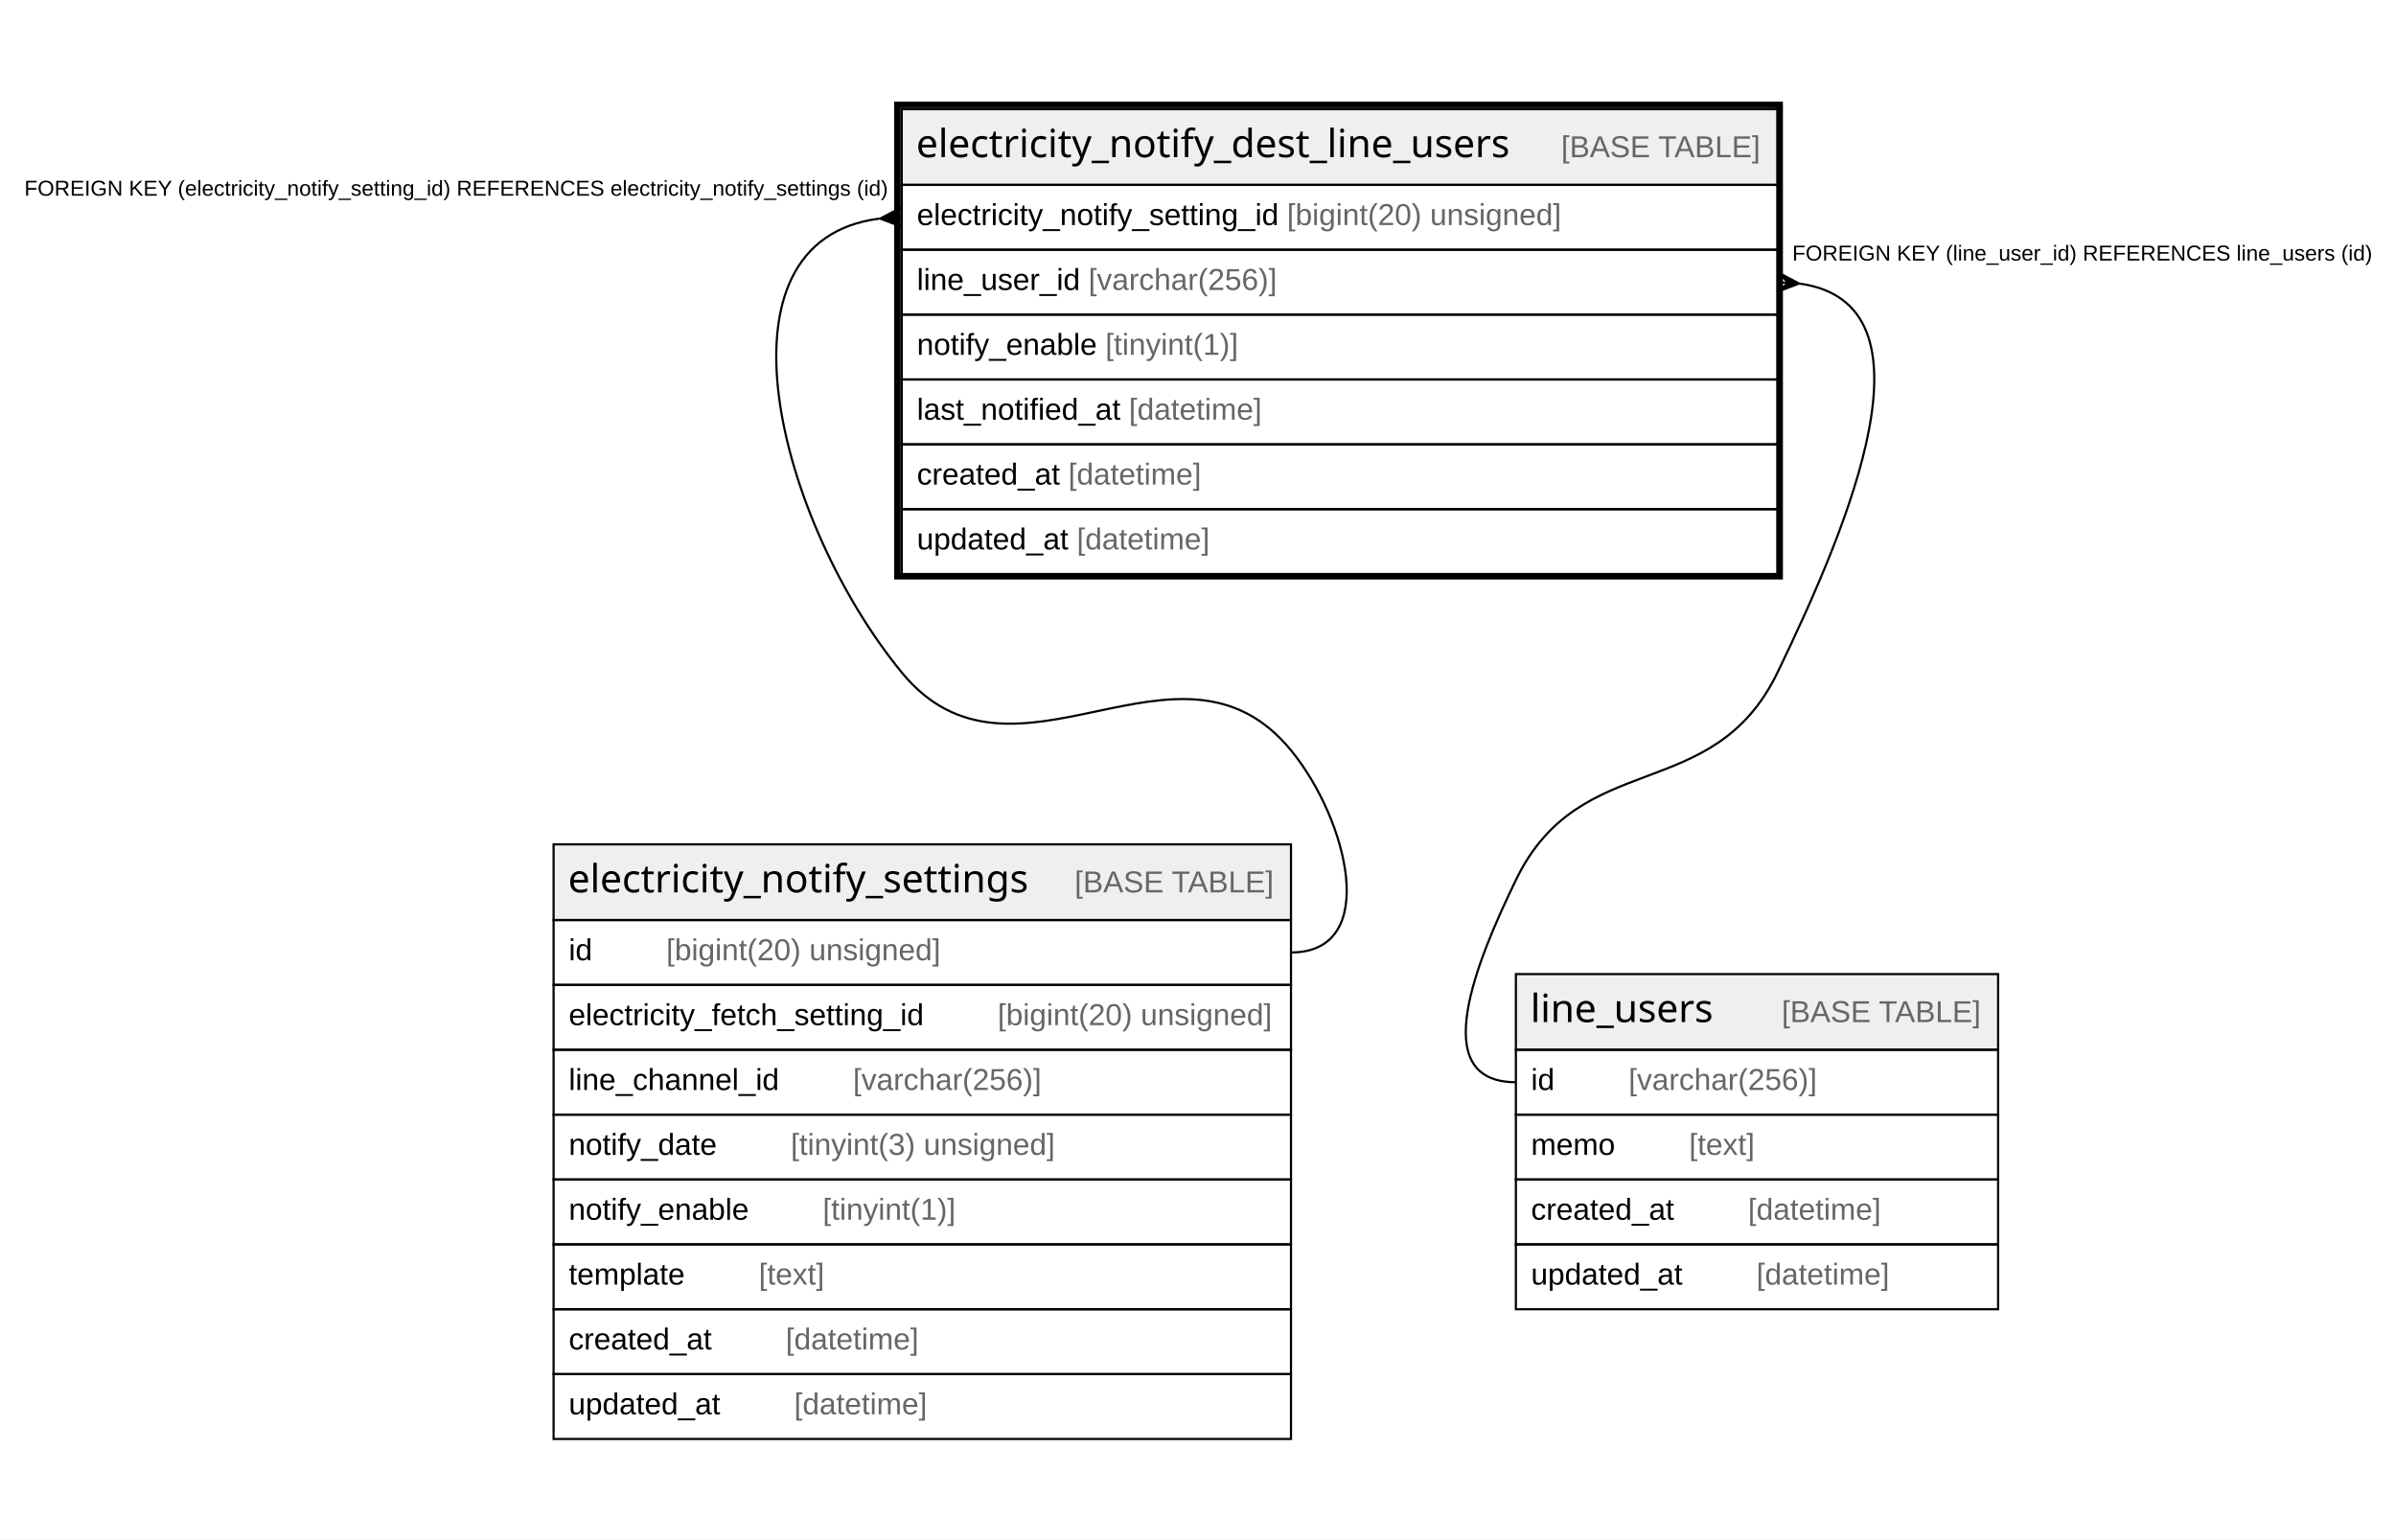
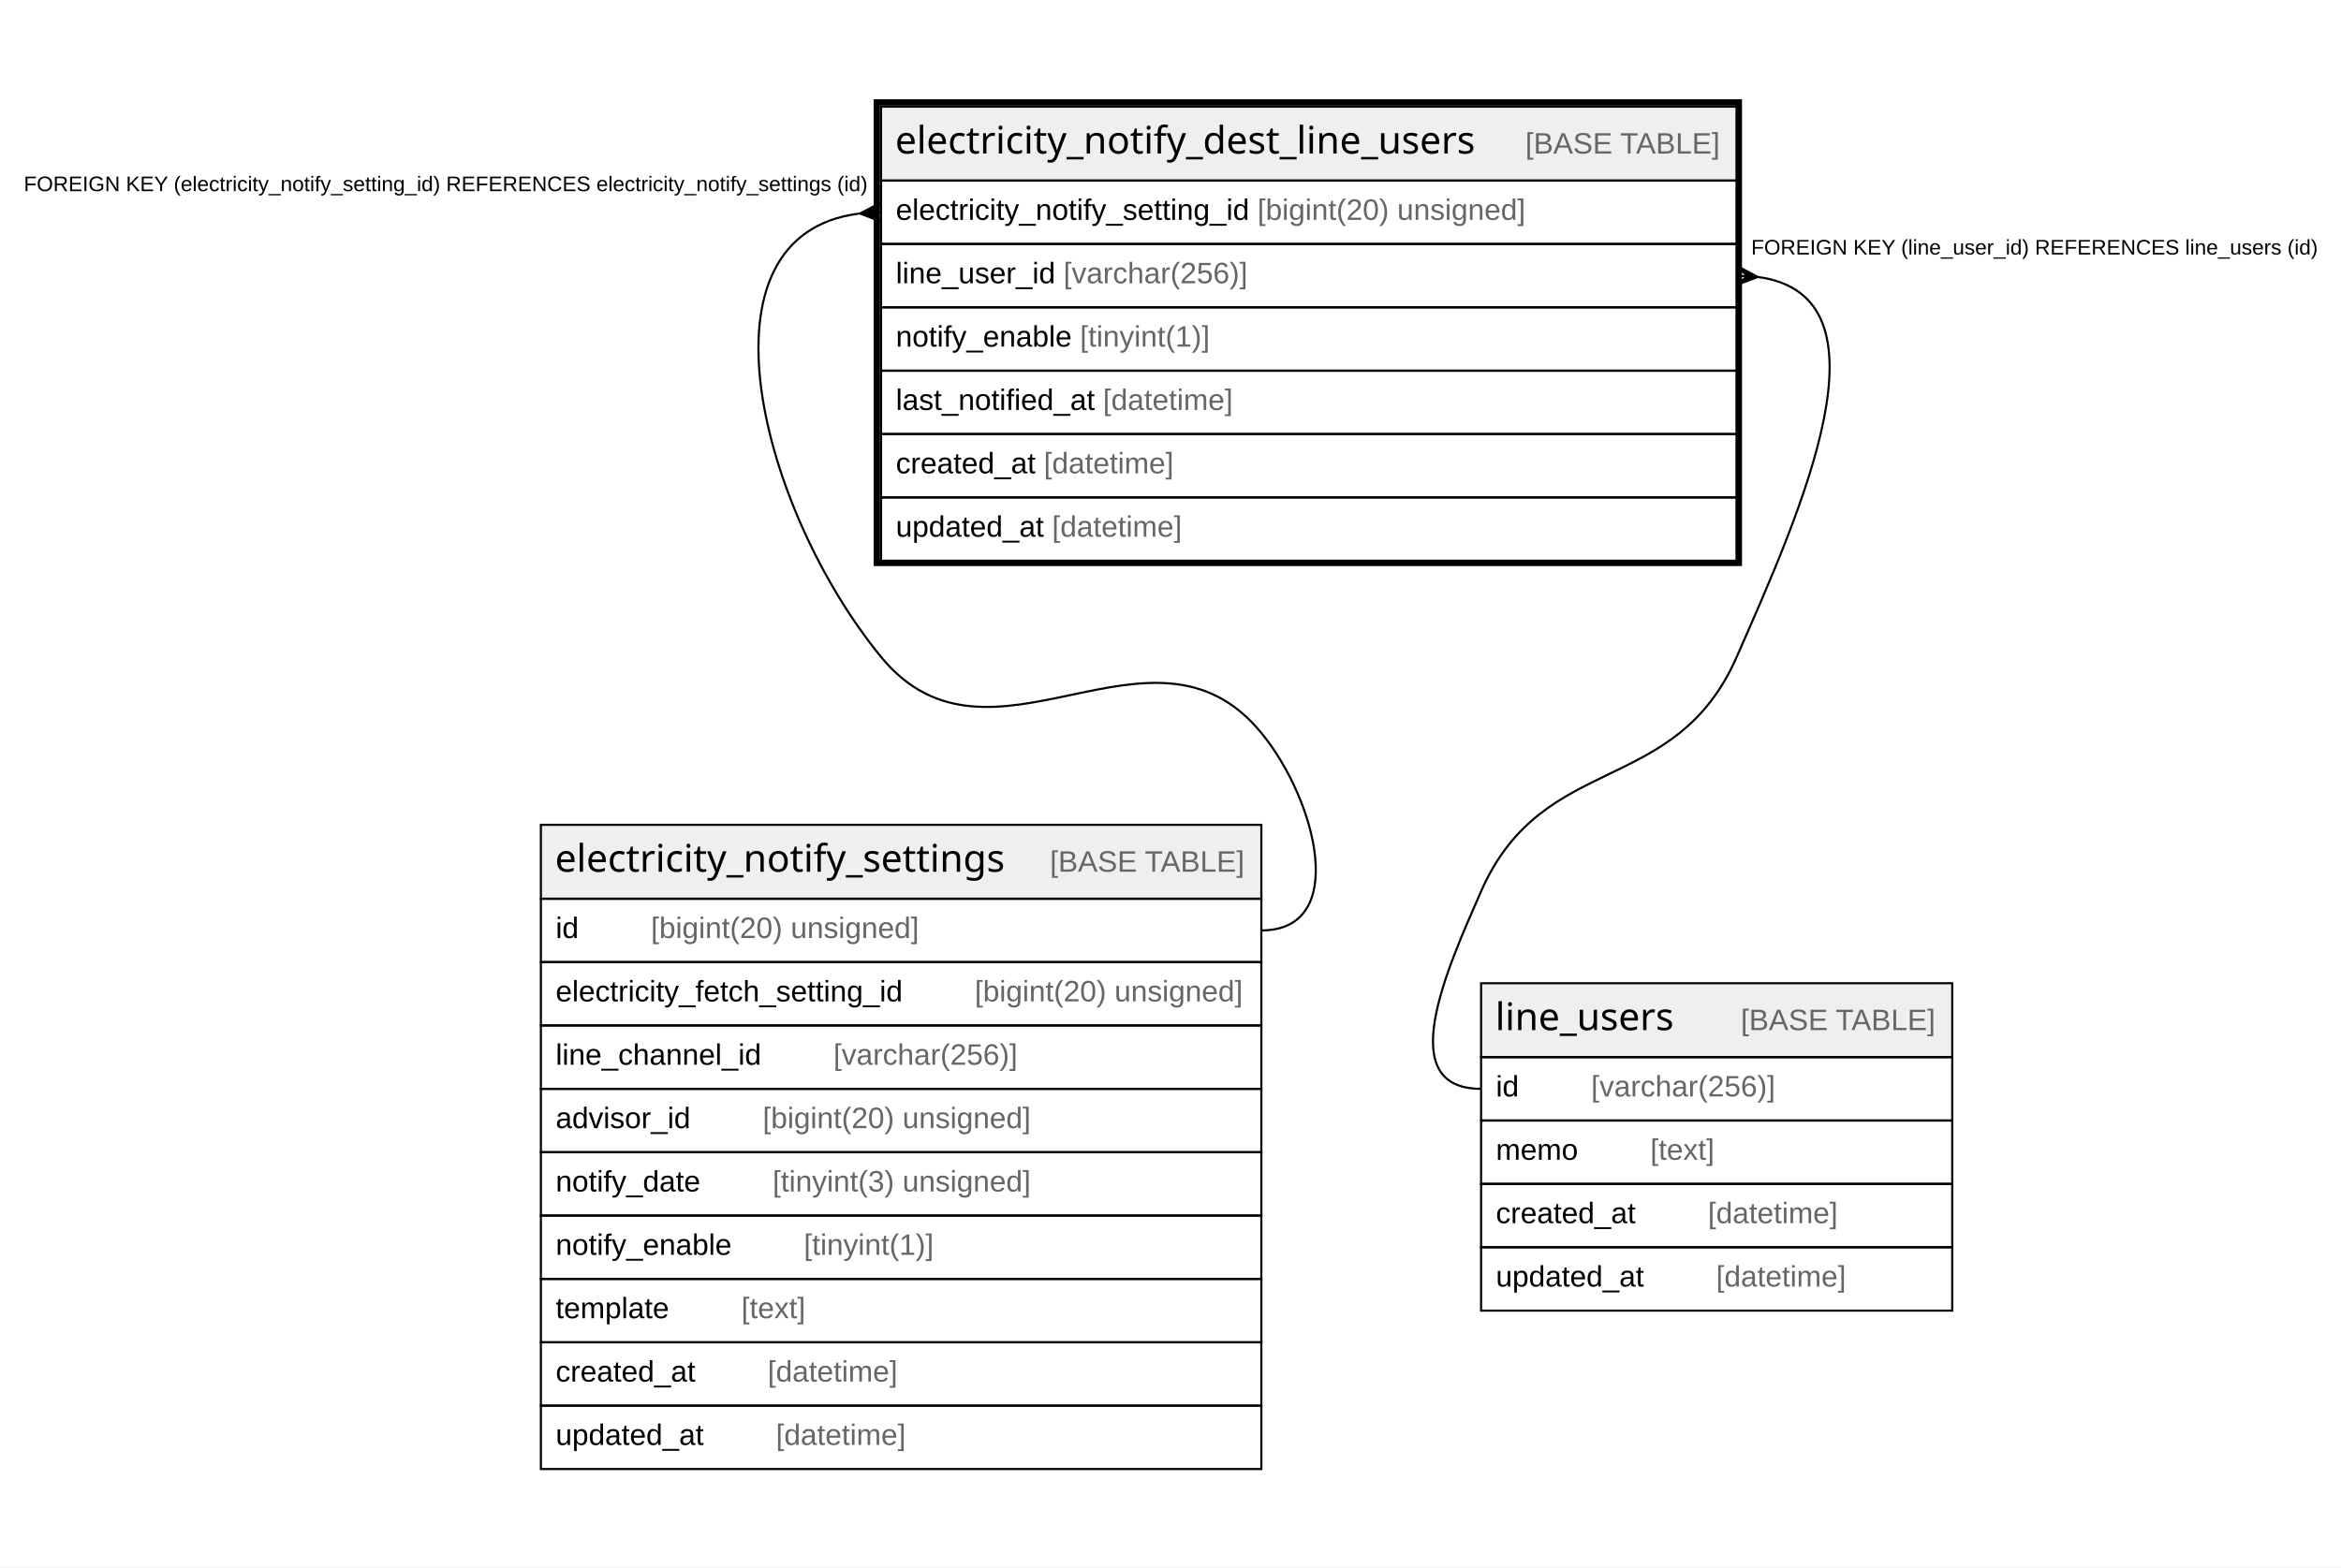
- <svg xmlns="http://www.w3.org/2000/svg" width="1108pt" height="712pt" viewBox="0.00 0.00 1108.00 712.00">
-   <g id="graph0" class="graph" transform="scale(1 1) rotate(0) translate(4 708)">
-     <polygon fill="#ffffff" stroke="transparent" points="-4,4 -4,-708 1104,-708 1104,4 -4,4" />
+ <svg xmlns="http://www.w3.org/2000/svg" width="1108pt" height="742pt" viewBox="0.00 0.00 1108.00 742.00">
+   <g id="graph0" class="graph" transform="scale(1 1) rotate(0) translate(4 738)">
+     <polygon fill="#ffffff" stroke="transparent" points="-4,4 -4,-738 1104,-738 1104,4 -4,4" />
    <g id="node1" class="node">
-       <polygon fill="#efefef" stroke="transparent" points="413,-622.5 413,-657.5 818,-657.5 818,-622.5 413,-622.5" />
-       <polygon fill="none" stroke="#000000" points="413,-622.5 413,-657.5 818,-657.5 818,-622.5 413,-622.5" />
-       <text text-anchor="start" x="419.692" y="-635.3" font-family="Arial Bold" font-size="18.00" fill="#000000">electricity_notify_dest_line_users</text>
-       <text text-anchor="start" x="683.74" y="-635.3" font-family="Arial" font-size="14.00" fill="#000000">    </text>
-       <text text-anchor="start" x="717.944" y="-635.3" font-family="Arial" font-size="14.00" fill="#666666">[BASE TABLE]</text>
+       <polygon fill="#efefef" stroke="transparent" points="413,-652.5 413,-687.5 818,-687.5 818,-652.5 413,-652.5" />
+       <polygon fill="none" stroke="#000000" points="413,-652.5 413,-687.5 818,-687.5 818,-652.5 413,-652.5" />
+       <text text-anchor="start" x="419.692" y="-665.3" font-family="Arial Bold" font-size="18.00" fill="#000000">electricity_notify_dest_line_users</text>
+       <text text-anchor="start" x="683.74" y="-665.3" font-family="Arial" font-size="14.00" fill="#000000">    </text>
+       <text text-anchor="start" x="717.944" y="-665.3" font-family="Arial" font-size="14.00" fill="#666666">[BASE TABLE]</text>
+       <polygon fill="none" stroke="#000000" points="413,-622.5 413,-652.5 818,-652.5 818,-622.5 413,-622.5" />
+       <text text-anchor="start" x="420" y="-633.9" font-family="Arial" font-size="14.00" fill="#000000">electricity_notify_setting_id </text>
+       <text text-anchor="start" x="591.143" y="-633.9" font-family="Arial" font-size="14.00" fill="#666666">[bigint(20) unsigned]</text>
      <polygon fill="none" stroke="#000000" points="413,-592.5 413,-622.5 818,-622.5 818,-592.5 413,-592.5" />
-       <text text-anchor="start" x="420" y="-603.9" font-family="Arial" font-size="14.00" fill="#000000">electricity_notify_setting_id </text>
-       <text text-anchor="start" x="591.143" y="-603.9" font-family="Arial" font-size="14.00" fill="#666666">[bigint(20) unsigned]</text>
+       <text text-anchor="start" x="420" y="-603.9" font-family="Arial" font-size="14.00" fill="#000000">line_user_id </text>
+       <text text-anchor="start" x="499.349" y="-603.9" font-family="Arial" font-size="14.00" fill="#666666">[varchar(256)]</text>
      <polygon fill="none" stroke="#000000" points="413,-562.5 413,-592.5 818,-592.5 818,-562.5 413,-562.5" />
-       <text text-anchor="start" x="420" y="-573.9" font-family="Arial" font-size="14.00" fill="#000000">line_user_id </text>
-       <text text-anchor="start" x="499.349" y="-573.9" font-family="Arial" font-size="14.00" fill="#666666">[varchar(256)]</text>
+       <text text-anchor="start" x="420" y="-573.9" font-family="Arial" font-size="14.00" fill="#000000">notify_enable </text>
+       <text text-anchor="start" x="507.146" y="-573.9" font-family="Arial" font-size="14.00" fill="#666666">[tinyint(1)]</text>
      <polygon fill="none" stroke="#000000" points="413,-532.5 413,-562.5 818,-562.5 818,-532.5 413,-532.5" />
-       <text text-anchor="start" x="420" y="-543.9" font-family="Arial" font-size="14.00" fill="#000000">notify_enable </text>
-       <text text-anchor="start" x="507.146" y="-543.9" font-family="Arial" font-size="14.00" fill="#666666">[tinyint(1)]</text>
+       <text text-anchor="start" x="420" y="-543.9" font-family="Arial" font-size="14.00" fill="#000000">last_notified_at </text>
+       <text text-anchor="start" x="518.034" y="-543.9" font-family="Arial" font-size="14.00" fill="#666666">[datetime]</text>
      <polygon fill="none" stroke="#000000" points="413,-502.5 413,-532.5 818,-532.5 818,-502.5 413,-502.5" />
-       <text text-anchor="start" x="420" y="-513.9" font-family="Arial" font-size="14.00" fill="#000000">last_notified_at </text>
-       <text text-anchor="start" x="518.034" y="-513.9" font-family="Arial" font-size="14.00" fill="#666666">[datetime]</text>
+       <text text-anchor="start" x="420" y="-513.9" font-family="Arial" font-size="14.00" fill="#000000">created_at </text>
+       <text text-anchor="start" x="490.028" y="-513.9" font-family="Arial" font-size="14.00" fill="#666666">[datetime]</text>
      <polygon fill="none" stroke="#000000" points="413,-472.5 413,-502.5 818,-502.5 818,-472.5 413,-472.5" />
-       <text text-anchor="start" x="420" y="-483.9" font-family="Arial" font-size="14.00" fill="#000000">created_at </text>
-       <text text-anchor="start" x="490.028" y="-483.9" font-family="Arial" font-size="14.00" fill="#666666">[datetime]</text>
-       <polygon fill="none" stroke="#000000" points="413,-442.5 413,-472.5 818,-472.5 818,-442.5 413,-442.5" />
-       <text text-anchor="start" x="420" y="-453.9" font-family="Arial" font-size="14.00" fill="#000000">updated_at </text>
-       <text text-anchor="start" x="493.933" y="-453.9" font-family="Arial" font-size="14.00" fill="#666666">[datetime]</text>
-       <polygon fill="none" stroke="#000000" stroke-width="3" points="411,-441.5 411,-659.5 819,-659.5 819,-441.5 411,-441.5" />
+       <text text-anchor="start" x="420" y="-483.9" font-family="Arial" font-size="14.00" fill="#000000">updated_at </text>
+       <text text-anchor="start" x="493.933" y="-483.9" font-family="Arial" font-size="14.00" fill="#666666">[datetime]</text>
+       <polygon fill="none" stroke="#000000" stroke-width="3" points="411,-471.5 411,-689.5 819,-689.5 819,-471.5 411,-471.5" />
    </g>
    <g id="node2" class="node">
-       <polygon fill="#efefef" stroke="transparent" points="252,-282.5 252,-317.5 593,-317.5 593,-282.5 252,-282.5" />
-       <polygon fill="none" stroke="#000000" points="252,-282.5 252,-317.5 593,-317.5 593,-282.5 252,-282.5" />
-       <text text-anchor="start" x="258.7" y="-295.3" font-family="Arial Bold" font-size="18.00" fill="#000000">electricity_notify_settings</text>
-       <text text-anchor="start" x="458.732" y="-295.3" font-family="Arial" font-size="14.00" fill="#000000">    </text>
-       <text text-anchor="start" x="492.937" y="-295.3" font-family="Arial" font-size="14.00" fill="#666666">[BASE TABLE]</text>
+       <polygon fill="#efefef" stroke="transparent" points="252,-312.5 252,-347.5 593,-347.5 593,-312.5 252,-312.5" />
+       <polygon fill="none" stroke="#000000" points="252,-312.5 252,-347.5 593,-347.5 593,-312.5 252,-312.5" />
+       <text text-anchor="start" x="258.7" y="-325.3" font-family="Arial Bold" font-size="18.00" fill="#000000">electricity_notify_settings</text>
+       <text text-anchor="start" x="458.732" y="-325.3" font-family="Arial" font-size="14.00" fill="#000000">    </text>
+       <text text-anchor="start" x="492.937" y="-325.3" font-family="Arial" font-size="14.00" fill="#666666">[BASE TABLE]</text>
+       <polygon fill="none" stroke="#000000" points="252,-282.5 252,-312.5 593,-312.5 593,-282.5 252,-282.5" />
+       <text text-anchor="start" x="259" y="-293.9" font-family="Arial" font-size="14.00" fill="#000000">id    </text>
+       <text text-anchor="start" x="304.094" y="-293.9" font-family="Arial" font-size="14.00" fill="#666666">[bigint(20) unsigned]</text>
      <polygon fill="none" stroke="#000000" points="252,-252.5 252,-282.5 593,-282.5 593,-252.5 252,-252.5" />
-       <text text-anchor="start" x="259" y="-263.9" font-family="Arial" font-size="14.00" fill="#000000">id    </text>
-       <text text-anchor="start" x="304.094" y="-263.9" font-family="Arial" font-size="14.00" fill="#666666">[bigint(20) unsigned]</text>
+       <text text-anchor="start" x="259" y="-263.9" font-family="Arial" font-size="14.00" fill="#000000">electricity_fetch_setting_id    </text>
+       <text text-anchor="start" x="457.351" y="-263.9" font-family="Arial" font-size="14.00" fill="#666666">[bigint(20) unsigned]</text>
      <polygon fill="none" stroke="#000000" points="252,-222.5 252,-252.5 593,-252.5 593,-222.5 252,-222.5" />
-       <text text-anchor="start" x="259" y="-233.9" font-family="Arial" font-size="14.00" fill="#000000">electricity_fetch_setting_id    </text>
-       <text text-anchor="start" x="457.351" y="-233.9" font-family="Arial" font-size="14.00" fill="#666666">[bigint(20) unsigned]</text>
+       <text text-anchor="start" x="259" y="-233.9" font-family="Arial" font-size="14.00" fill="#000000">line_channel_id    </text>
+       <text text-anchor="start" x="390.457" y="-233.9" font-family="Arial" font-size="14.00" fill="#666666">[varchar(256)]</text>
      <polygon fill="none" stroke="#000000" points="252,-192.5 252,-222.5 593,-222.5 593,-192.5 252,-192.5" />
-       <text text-anchor="start" x="259" y="-203.9" font-family="Arial" font-size="14.00" fill="#000000">line_channel_id    </text>
-       <text text-anchor="start" x="390.457" y="-203.9" font-family="Arial" font-size="14.00" fill="#666666">[varchar(256)]</text>
+       <text text-anchor="start" x="259" y="-203.9" font-family="Arial" font-size="14.00" fill="#000000">advisor_id    </text>
+       <text text-anchor="start" x="356.992" y="-203.9" font-family="Arial" font-size="14.00" fill="#666666">[bigint(20) unsigned]</text>
      <polygon fill="none" stroke="#000000" points="252,-162.5 252,-192.5 593,-192.5 593,-162.5 252,-162.5" />
      <text text-anchor="start" x="259" y="-173.9" font-family="Arial" font-size="14.00" fill="#000000">notify_date    </text>
      <text text-anchor="start" x="361.679" y="-173.9" font-family="Arial" font-size="14.00" fill="#666666">[tinyint(3) unsigned]</text>
      <polygon fill="none" stroke="#000000" points="252,-132.5 252,-162.5 593,-162.5 593,-132.5 252,-132.5" />
      <text text-anchor="start" x="259" y="-143.9" font-family="Arial" font-size="14.00" fill="#000000">notify_enable    </text>
      <text text-anchor="start" x="376.46" y="-143.9" font-family="Arial" font-size="14.00" fill="#666666">[tinyint(1)]</text>
      <polygon fill="none" stroke="#000000" points="252,-102.5 252,-132.5 593,-132.5 593,-102.5 252,-102.5" />
      <text text-anchor="start" x="259" y="-113.9" font-family="Arial" font-size="14.00" fill="#000000">template    </text>
      <text text-anchor="start" x="346.884" y="-113.9" font-family="Arial" font-size="14.00" fill="#666666">[text]</text>
      <polygon fill="none" stroke="#000000" points="252,-72.5 252,-102.5 593,-102.5 593,-72.5 252,-72.5" />
      <text text-anchor="start" x="259" y="-83.9" font-family="Arial" font-size="14.00" fill="#000000">created_at    </text>
      <text text-anchor="start" x="359.342" y="-83.9" font-family="Arial" font-size="14.00" fill="#666666">[datetime]</text>
      <polygon fill="none" stroke="#000000" points="252,-42.5 252,-72.5 593,-72.5 593,-42.5 252,-42.5" />
      <text text-anchor="start" x="259" y="-53.9" font-family="Arial" font-size="14.00" fill="#000000">updated_at    </text>
      <text text-anchor="start" x="363.247" y="-53.9" font-family="Arial" font-size="14.00" fill="#666666">[datetime]</text>
    </g>
    <g id="edge1" class="edge">
-       <path fill="none" stroke="#000000" d="M402.615,-606.88C322.158,-596.808 356.004,-466.524 413,-397 464.724,-333.907 541.277,-424.093 593,-361 619.346,-328.863 634.556,-267.5 593,-267.5" />
-       <polygon fill="#000000" stroke="#000000" points="403.018,-606.904 412.732,-611.992 408.009,-607.202 413,-607.5 413,-607.5 413,-607.5 408.009,-607.202 413.268,-603.008 403.018,-606.904 403.018,-606.904" />
-       <text text-anchor="start" x="7.263" y="-617.5" font-family="Arial" font-size="10.00" fill="#000000">FOREIGN KEY (electricity_notify_setting_id) REFERENCES electricity_notify_settings (id)</text>
+       <path fill="none" stroke="#000000" d="M402.615,-636.88C322.158,-626.808 356.004,-496.524 413,-427 464.724,-363.907 541.277,-454.093 593,-391 619.346,-358.863 634.556,-297.5 593,-297.5" />
+       <polygon fill="#000000" stroke="#000000" points="403.018,-636.904 412.732,-641.992 408.009,-637.202 413,-637.5 413,-637.5 413,-637.5 408.009,-637.202 413.268,-633.008 403.018,-636.904 403.018,-636.904" />
+       <text text-anchor="start" x="7.263" y="-647.5" font-family="Arial" font-size="10.00" fill="#000000">FOREIGN KEY (electricity_notify_setting_id) REFERENCES electricity_notify_settings (id)</text>
    </g>
    <g id="node3" class="node">
-       <polygon fill="#efefef" stroke="transparent" points="697,-222.5 697,-257.5 920,-257.5 920,-222.5 697,-222.5" />
-       <polygon fill="none" stroke="#000000" points="697,-222.5 697,-257.5 920,-257.5 920,-222.5 697,-222.5" />
-       <text text-anchor="start" x="703.71" y="-235.3" font-family="Arial Bold" font-size="18.00" fill="#000000">line_users</text>
-       <text text-anchor="start" x="785.722" y="-235.3" font-family="Arial" font-size="14.00" fill="#000000">    </text>
-       <text text-anchor="start" x="819.927" y="-235.3" font-family="Arial" font-size="14.00" fill="#666666">[BASE TABLE]</text>
-       <polygon fill="none" stroke="#000000" points="697,-192.5 697,-222.5 920,-222.5 920,-192.5 697,-192.5" />
-       <text text-anchor="start" x="704" y="-203.9" font-family="Arial" font-size="14.00" fill="#000000">id    </text>
-       <text text-anchor="start" x="749.094" y="-203.9" font-family="Arial" font-size="14.00" fill="#666666">[varchar(256)]</text>
-       <polygon fill="none" stroke="#000000" points="697,-162.5 697,-192.5 920,-192.5 920,-162.5 697,-162.5" />
-       <text text-anchor="start" x="704" y="-173.9" font-family="Arial" font-size="14.00" fill="#000000">memo    </text>
-       <text text-anchor="start" x="777.091" y="-173.9" font-family="Arial" font-size="14.00" fill="#666666">[text]</text>
-       <polygon fill="none" stroke="#000000" points="697,-132.5 697,-162.5 920,-162.5 920,-132.5 697,-132.5" />
-       <text text-anchor="start" x="704" y="-143.9" font-family="Arial" font-size="14.00" fill="#000000">created_at    </text>
-       <text text-anchor="start" x="804.342" y="-143.9" font-family="Arial" font-size="14.00" fill="#666666">[datetime]</text>
-       <polygon fill="none" stroke="#000000" points="697,-102.5 697,-132.5 920,-132.5 920,-102.5 697,-102.5" />
-       <text text-anchor="start" x="704" y="-113.9" font-family="Arial" font-size="14.00" fill="#000000">updated_at    </text>
-       <text text-anchor="start" x="808.247" y="-113.9" font-family="Arial" font-size="14.00" fill="#666666">[datetime]</text>
+       <polygon fill="#efefef" stroke="transparent" points="697,-237.5 697,-272.5 920,-272.5 920,-237.5 697,-237.5" />
+       <polygon fill="none" stroke="#000000" points="697,-237.5 697,-272.5 920,-272.5 920,-237.5 697,-237.5" />
+       <text text-anchor="start" x="703.71" y="-250.3" font-family="Arial Bold" font-size="18.00" fill="#000000">line_users</text>
+       <text text-anchor="start" x="785.722" y="-250.3" font-family="Arial" font-size="14.00" fill="#000000">    </text>
+       <text text-anchor="start" x="819.927" y="-250.3" font-family="Arial" font-size="14.00" fill="#666666">[BASE TABLE]</text>
+       <polygon fill="none" stroke="#000000" points="697,-207.5 697,-237.5 920,-237.5 920,-207.5 697,-207.5" />
+       <text text-anchor="start" x="704" y="-218.9" font-family="Arial" font-size="14.00" fill="#000000">id    </text>
+       <text text-anchor="start" x="749.094" y="-218.9" font-family="Arial" font-size="14.00" fill="#666666">[varchar(256)]</text>
+       <polygon fill="none" stroke="#000000" points="697,-177.5 697,-207.5 920,-207.5 920,-177.5 697,-177.5" />
+       <text text-anchor="start" x="704" y="-188.9" font-family="Arial" font-size="14.00" fill="#000000">memo    </text>
+       <text text-anchor="start" x="777.091" y="-188.9" font-family="Arial" font-size="14.00" fill="#666666">[text]</text>
+       <polygon fill="none" stroke="#000000" points="697,-147.5 697,-177.5 920,-177.5 920,-147.5 697,-147.5" />
+       <text text-anchor="start" x="704" y="-158.9" font-family="Arial" font-size="14.00" fill="#000000">created_at    </text>
+       <text text-anchor="start" x="804.342" y="-158.9" font-family="Arial" font-size="14.00" fill="#666666">[datetime]</text>
+       <polygon fill="none" stroke="#000000" points="697,-117.5 697,-147.5 920,-147.5 920,-117.5 697,-117.5" />
+       <text text-anchor="start" x="704" y="-128.9" font-family="Arial" font-size="14.00" fill="#000000">updated_at    </text>
+       <text text-anchor="start" x="808.247" y="-128.9" font-family="Arial" font-size="14.00" fill="#666666">[datetime]</text>
    </g>
    <g id="edge2" class="edge">
-       <path fill="none" stroke="#000000" d="M828.063,-576.858C894.171,-567.846 851.33,-465.989 818,-397 788.138,-335.188 726.862,-362.812 697,-301 678.923,-263.582 655.444,-207.5 697,-207.5" />
-       <polygon fill="#000000" stroke="#000000" points="827.98,-576.863 817.713,-573.009 822.99,-577.182 818,-577.5 818,-577.5 818,-577.5 822.99,-577.182 818.287,-581.991 827.98,-576.863 827.98,-576.863" />
-       <text text-anchor="start" x="824.83" y="-587.5" font-family="Arial" font-size="10.00" fill="#000000">FOREIGN KEY (line_user_id) REFERENCES line_users (id)</text>
+       <path fill="none" stroke="#000000" d="M828.048,-606.865C893.947,-597.949 848.838,-497.138 818,-427 788.627,-360.194 726.373,-382.806 697,-316 680.274,-277.959 655.444,-222.5 697,-222.5" />
+       <polygon fill="#000000" stroke="#000000" points="827.98,-606.869 817.716,-603.009 822.99,-607.184 818,-607.5 818,-607.5 818,-607.5 822.99,-607.184 818.284,-611.991 827.98,-606.869 827.98,-606.869" />
+       <text text-anchor="start" x="824.83" y="-617.5" font-family="Arial" font-size="10.00" fill="#000000">FOREIGN KEY (line_user_id) REFERENCES line_users (id)</text>
    </g>
  </g>
</svg>
